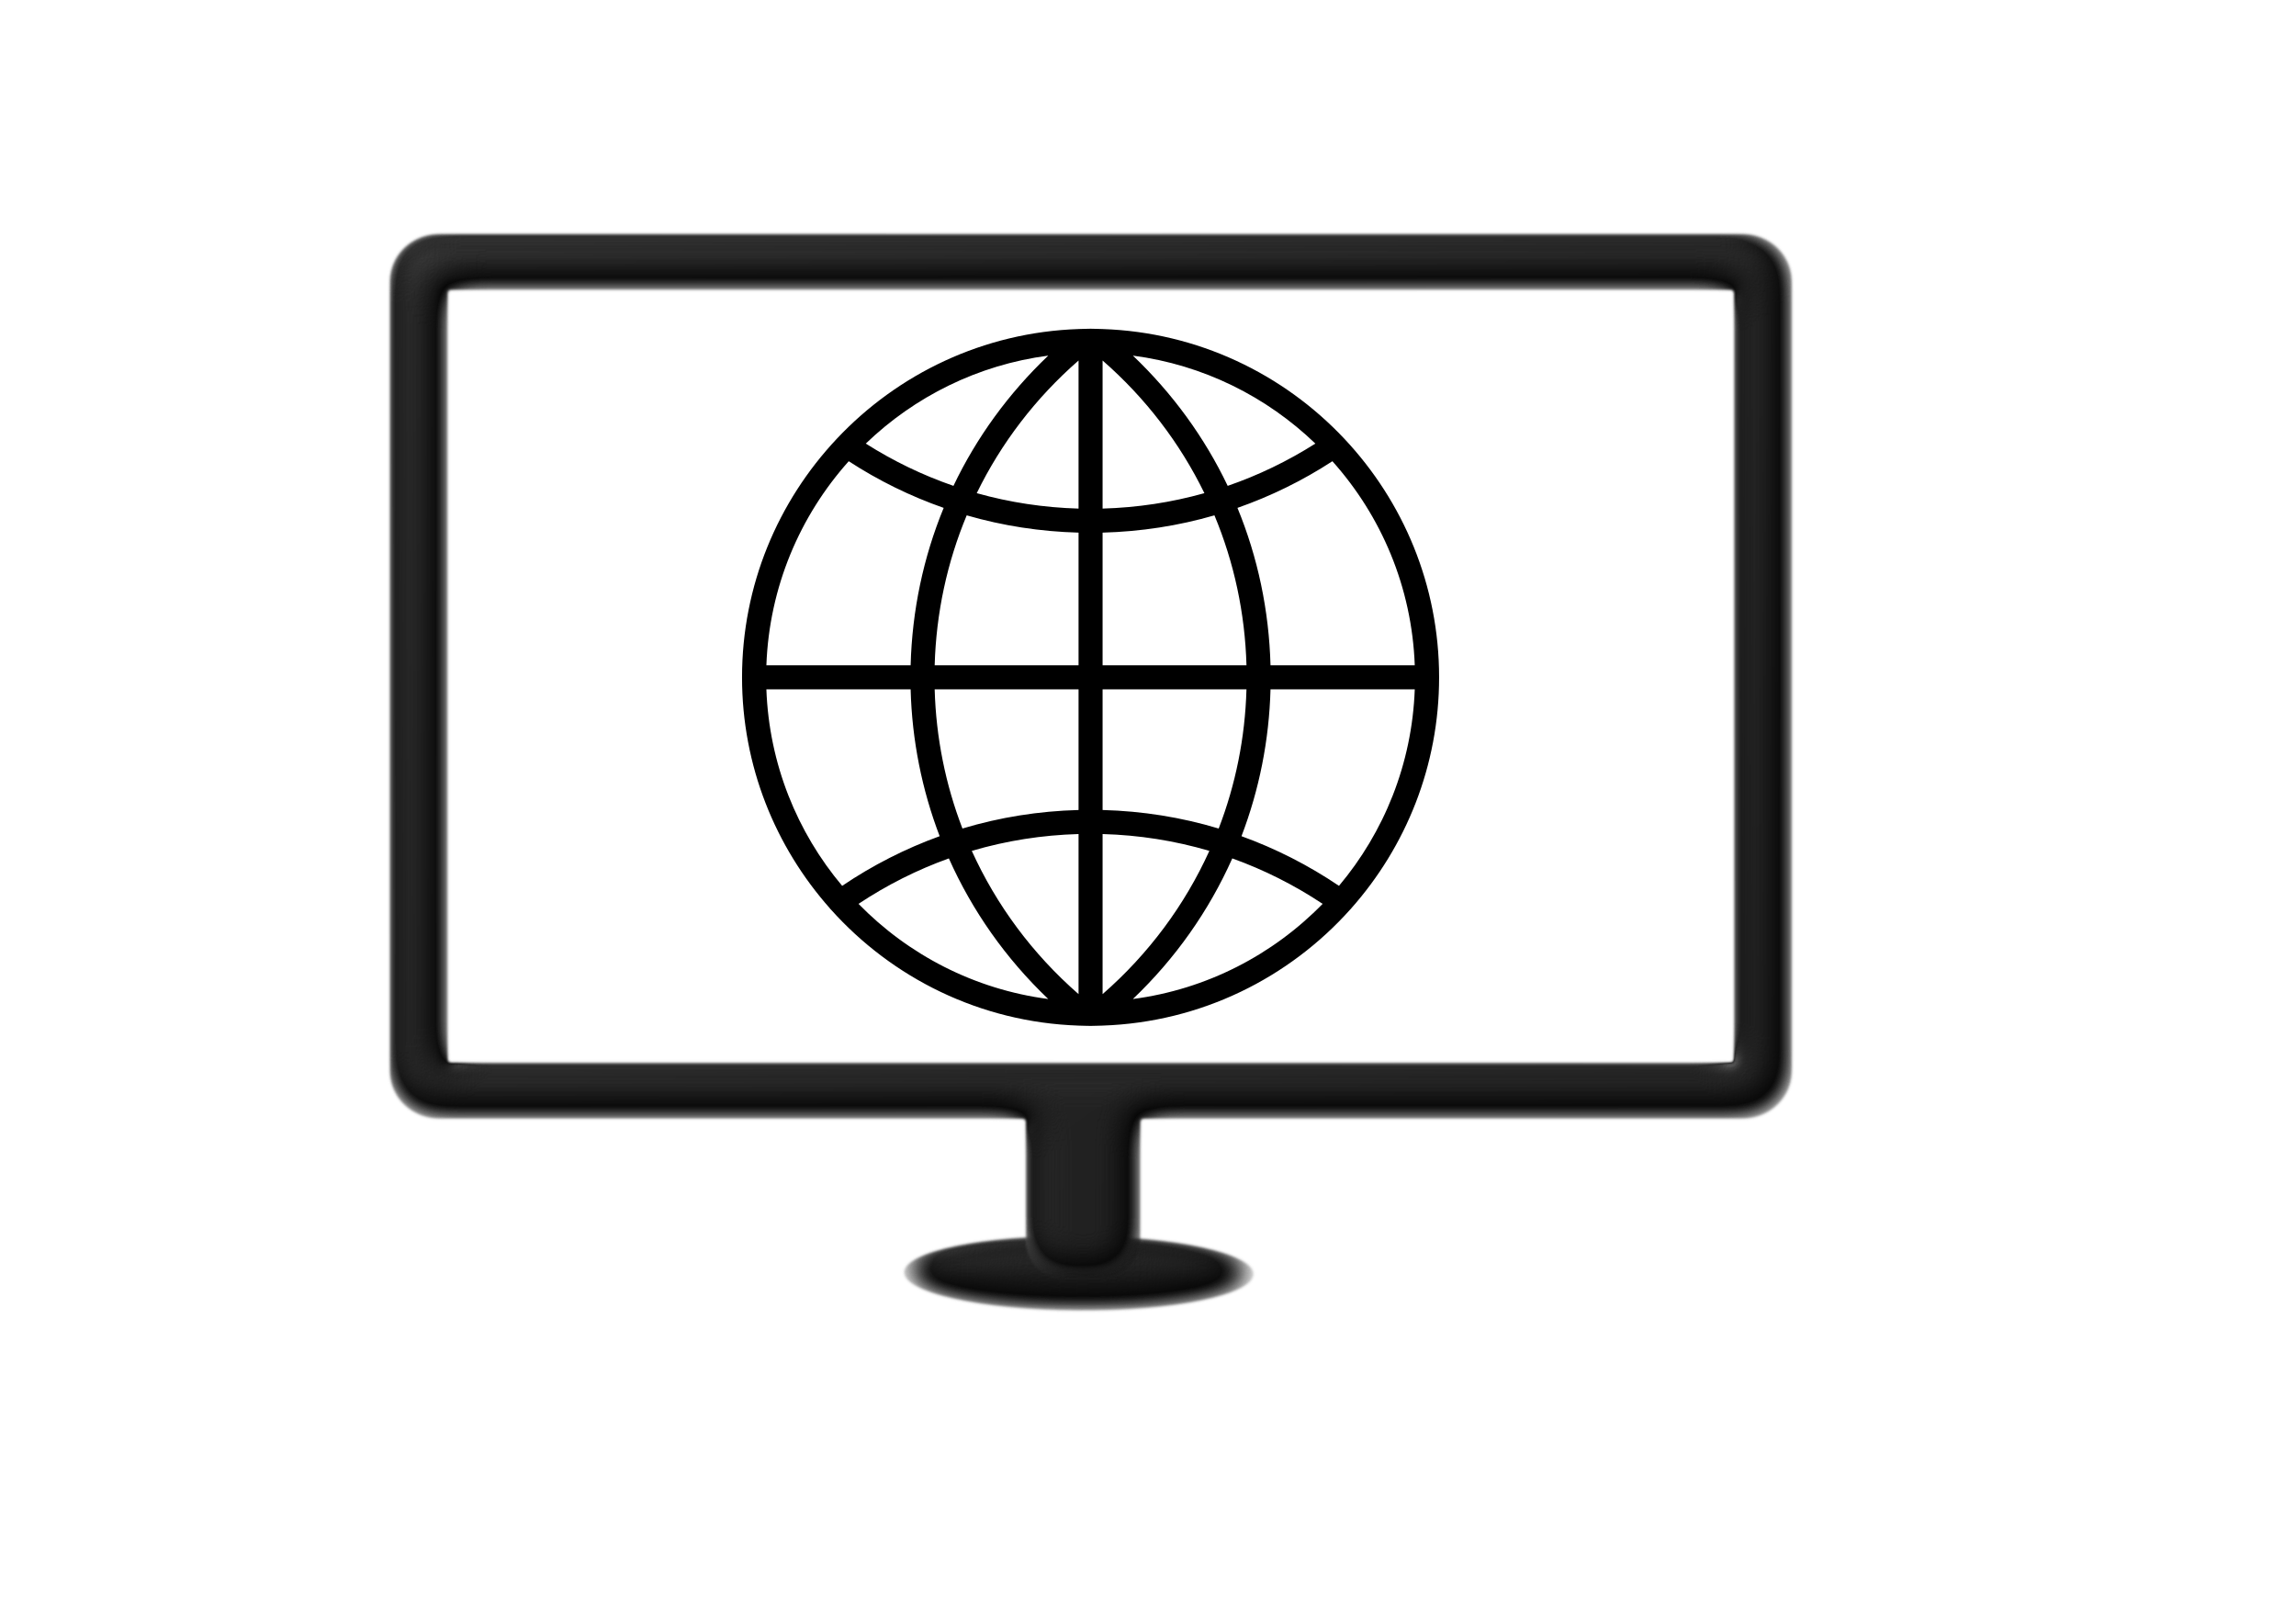
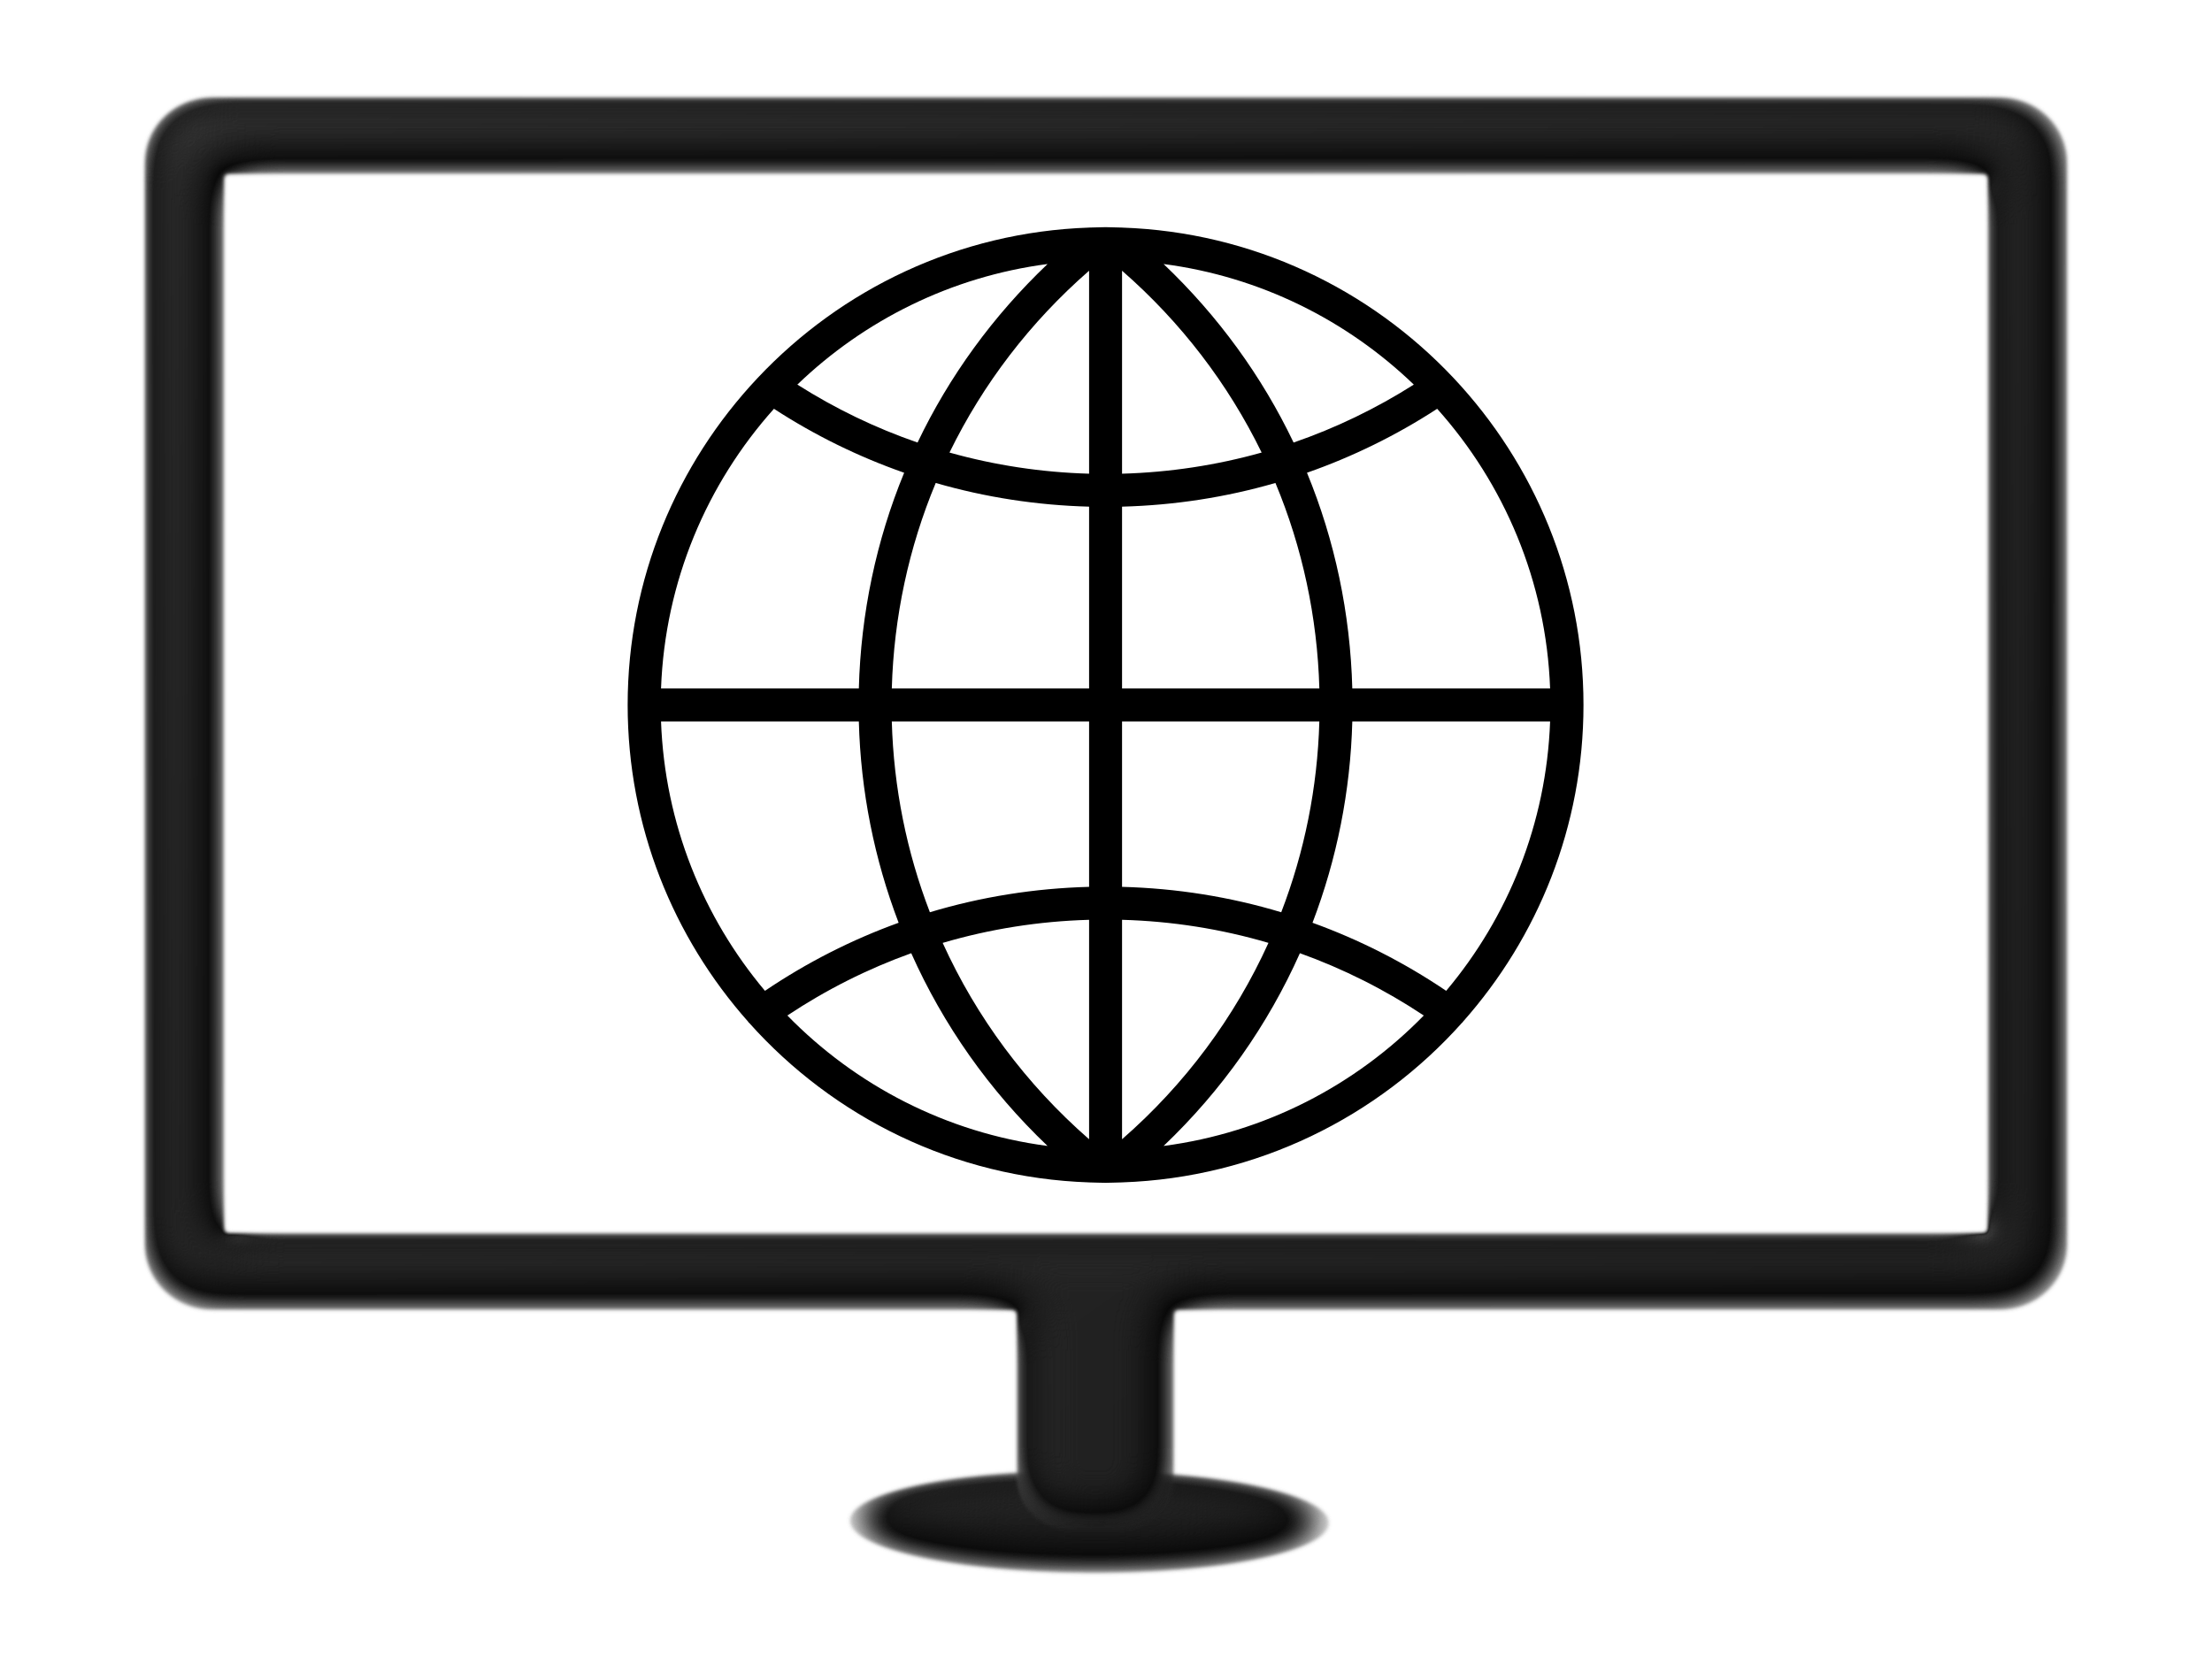
- <svg xmlns="http://www.w3.org/2000/svg" width="297mm" height="210mm" version="1.1" viewBox="0 0 1052.362 744.094" id="svg2">
+ <svg xmlns="http://www.w3.org/2000/svg" width="208.672mm" height="156.988mm" version="1.1" viewBox="0 0 739.39 556.256" id="svg2">
  <defs id="defs4">
-     <filter id="b" color-interpolation-filters="sRGB">
+     <filter id="b" style="color-interpolation-filters:sRGB">
      <feGaussianBlur result="result1" stdDeviation="1" id="feGaussianBlur7" />
      <feComposite in="result1" in2="result1" operator="in" result="result4" id="feComposite9" />
      <feBlend in="result1" in2="result4" mode="screen" result="result5" id="feBlend11" />
      <feGaussianBlur in="result5" result="result6" stdDeviation="8" id="feGaussianBlur13" />
      <feComposite in="result6" in2="result5" operator="atop" result="result8" id="feComposite15" />
      <feComposite in="result6" in2="result8" operator="in" result="fbSourceGraphic" id="feComposite17" />
      <feGaussianBlur in="fbSourceGraphic" result="result0" stdDeviation="2.5" id="feGaussianBlur19" />
-       <feSpecularLighting lighting-color="rgb(255,255,255)" in="result0" result="result1" specularConstant="1.5" specularExponent="45" id="feSpecularLighting21">
+       <feSpecularLighting lighting-color="#ffffff" in="result0" result="result1" specularConstant="1.5" specularExponent="45" id="feSpecularLighting21">
        <fePointLight x="-6000" y="-9000" z="21000" id="fePointLight23" />
      </feSpecularLighting>
      <feComposite in="result1" in2="fbSourceGraphic" operator="in" result="result2" id="feComposite25" />
-       <feComposite in="fbSourceGraphic" in2="result2" k2="1" k3="1" operator="arithmetic" result="result4" id="feComposite27" />
-       <feComposite in="result9" in2="result4" operator="in" result="result91" id="feComposite29" />
+       <feComposite in="fbSourceGraphic" in2="result2" k2="1" k3="1" operator="arithmetic" result="result4" id="feComposite27" k1="0" k4="0" />
+       <feComposite in2="result4" operator="in" result="result91" id="feComposite29" />
      <feBlend in2="result91" mode="multiply" id="feBlend31" />
    </filter>
-     <filter id="a" color-interpolation-filters="sRGB">
+     <filter id="a" style="color-interpolation-filters:sRGB">
      <feGaussianBlur result="result1" stdDeviation="1" id="feGaussianBlur34" />
      <feComposite in="result1" in2="result1" operator="in" result="result4" id="feComposite36" />
      <feBlend in="result1" in2="result4" mode="screen" result="result5" id="feBlend38" />
      <feGaussianBlur in="result5" result="result6" stdDeviation="8" id="feGaussianBlur40" />
      <feComposite in="result6" in2="result5" operator="atop" result="result8" id="feComposite42" />
      <feComposite in="result6" in2="result8" operator="in" result="fbSourceGraphic" id="feComposite44" />
      <feGaussianBlur in="fbSourceGraphic" result="result0" stdDeviation="2.5" id="feGaussianBlur46" />
-       <feSpecularLighting lighting-color="rgb(255,255,255)" in="result0" result="result1" specularConstant="1.5" specularExponent="45" id="feSpecularLighting48">
+       <feSpecularLighting lighting-color="#ffffff" in="result0" result="result1" specularConstant="1.5" specularExponent="45" id="feSpecularLighting48">
        <fePointLight x="-6000" y="-9000" z="21000" id="fePointLight50" />
      </feSpecularLighting>
      <feComposite in="result1" in2="fbSourceGraphic" operator="in" result="result2" id="feComposite52" />
-       <feComposite in="fbSourceGraphic" in2="result2" k2="1" k3="1" operator="arithmetic" result="result4" id="feComposite54" />
-       <feComposite in="result9" in2="result4" operator="in" result="result91" id="feComposite56" />
+       <feComposite in="fbSourceGraphic" in2="result2" k2="1" k3="1" operator="arithmetic" result="result4" id="feComposite54" k1="0" k4="0" />
+       <feComposite in2="result4" operator="in" result="result91" id="feComposite56" />
      <feBlend in2="result91" mode="multiply" id="feBlend58" />
    </filter>
  </defs>
-   <g transform="translate(0 -308.27)" id="g60">
-     <path d="m634.38 910.44a45.962 28.789 0 0 1 -45 28.78 45.962 28.789 0 0 1 -46.89 -27.57" fill-opacity="0" id="path62" />
-     <g transform="translate(-78.792 47.477)" fill="#0000cd" id="g64">
-       <ellipse transform="matrix(.99998 .0063245 -.029184 .99957 0 0)" cx="597.81" cy="840.85" rx="80.301" ry="17.185" fill="#000" filter="url(#a)" id="ellipse66" />
-       <path transform="matrix(1.0025 0 0 .96796 -1.4683 310.03)" d="m280.68 73.131c-5.083 0-9.176 4.093-9.176 9.176v374.03c0 5.083 4.093 9.176 9.176 9.176h596.27c5.083 0 9.176-4.093 9.176-9.176v-374.03c0-5.083-4.093-9.176-9.176-9.176h-596.27zm286.32 401.94c-2.586 0-4.668 2.083-4.668 4.67v56.965c0 2.586 2.082 4.668 4.668 4.668h16.559c2.586 0 4.67-2.082 4.67-4.668v-56.965c0-2.586-2.083-4.67-4.67-4.67h-16.559z" fill-opacity="0" filter="url(#b)" stroke="#000" stroke-linecap="round" stroke-linejoin="round" stroke-width="26.534" id="path68" />
+   <g transform="translate(-130.3068,-382.9708)" id="g60">
+     <path d="m 634.38,910.44 a 45.962,28.789 0 0 1 -45,28.78 45.962,28.789 0 0 1 -46.89,-27.57" id="path62" style="fill-opacity:0" />
+     <g transform="translate(-78.792,47.477)" id="g64" style="fill:#0000cd">
+       <ellipse transform="matrix(0.99998,0.0063245,-0.029184,0.99957,0,0)" cx="597.81" cy="840.85" rx="80.301" ry="17.185" id="ellipse66" style="fill:#000000;filter:url(#a)" />
+       <path transform="matrix(1.0025,0,0,0.96796,-1.4683,310.03)" d="m 280.68,73.131 c -5.083,0 -9.176,4.093 -9.176,9.176 l 0,374.03 c 0,5.083 4.093,9.176 9.176,9.176 l 596.27,0 c 5.083,0 9.176,-4.093 9.176,-9.176 l 0,-374.03 c 0,-5.083 -4.093,-9.176 -9.176,-9.176 l -596.27,0 z M 567,475.071 c -2.586,0 -4.668,2.083 -4.668,4.67 l 0,56.965 c 0,2.586 2.082,4.668 4.668,4.668 l 16.559,0 c 2.586,0 4.67,-2.082 4.67,-4.668 l 0,-56.965 c 0,-2.586 -2.083,-4.67 -4.67,-4.67 l -16.559,0 z" id="path68" style="fill-opacity:0;stroke:#000000;stroke-width:26.534;stroke-linecap:round;stroke-linejoin:round;filter:url(#b)" />
    </g>
  </g>
-   <path d="m 619.328,416.279 c 25.031,-28.209 40.279,-65.293 40.279,-105.885 0,-42.234 -16.504,-80.662 -43.363,-109.257 0,0 0,-0.005 0,-0.005 -0.022,-0.033 -0.055,-0.044 -0.072,-0.072 -27.978,-29.741 -67.177,-48.778 -110.777,-50.271 l -0.006,-0.006 -3.112,-0.083 c -0.804,-0.028 -1.609,-0.055 -2.418,-0.055 -0.81,0 -1.614,0.028 -2.418,0.055 l -3.101,0.083 -0.006,0.006 c -43.6,1.493 -82.799,20.53 -110.777,50.271 -0.022,0.028 -0.055,0.039 -0.072,0.072 0,0 0,0.005 -0.005,0.011 -26.865,28.589 -43.369,67.017 -43.369,109.251 0,40.593 15.248,77.676 40.279,105.885 0.033,0.05 0.033,0.105 0.072,0.154 0.099,0.138 0.242,0.204 0.347,0.331 28.127,31.443 68.482,51.698 113.52,53.24 l 0.006,0.006 3.101,0.083 c 0.81,0.022 1.614,0.05 2.424,0.05 0.81,0 1.614,-0.028 2.418,-0.055 l 3.101,-0.083 0.006,-0.006 c 45.087,-1.548 85.487,-21.841 113.614,-53.35 0.072,-0.094 0.187,-0.121 0.253,-0.22 0.044,-0.044 0.044,-0.099 0.077,-0.149 z m -268.063,-100.377 66.119,0 c 0.622,23.351 5.184,46.04 13.303,67.298 -15.666,5.668 -30.644,13.27 -44.68,22.756 -20.641,-24.552 -33.486,-55.846 -34.742,-90.054 z m 37.75,-104.536 c 13.705,8.913 28.297,16.052 43.518,21.384 -9.32,22.624 -14.476,47.015 -15.149,72.135 l -66.119,0 c 1.317,-35.844 15.352,-68.482 37.75,-93.519 z m 259.436,93.519 -66.119,0 c -0.672,-25.119 -5.828,-49.511 -15.149,-72.135 15.22,-5.332 29.812,-12.471 43.518,-21.384 22.398,25.036 36.434,57.675 37.75,93.519 z M 494.35,233.07 c -15.925,-0.452 -31.558,-2.826 -46.663,-7.067 11.166,-22.905 26.931,-43.578 46.663,-60.792 l 0,67.86 z m 0,11.017 0,60.798 -65.948,0 c 0.678,-23.951 5.701,-47.181 14.686,-68.719 16.559,4.798 33.751,7.453 51.263,7.921 z m 11.017,0 c 17.512,-0.468 34.704,-3.118 51.268,-7.921 8.984,21.538 14.008,44.768 14.686,68.719 l -65.954,0 0,-60.798 z m 0,-11.017 0,-67.86 c 19.732,17.214 35.497,37.888 46.663,60.792 -15.104,4.242 -30.738,6.616 -46.663,7.067 z m 57.339,-10.417 c -10.582,-22.172 -25.268,-42.372 -43.451,-59.685 32.258,4.22 61.283,18.806 83.636,40.312 -12.692,8.053 -26.155,14.532 -40.185,19.374 z m -125.694,0 c -14.03,-4.842 -27.493,-11.32 -40.179,-19.374 22.348,-21.505 51.378,-36.092 83.636,-40.312 -18.189,17.313 -32.875,37.513 -43.457,59.685 z m -8.61,93.249 65.948,0 0,55.295 c -18.217,0.485 -36.065,3.327 -53.218,8.489 -7.751,-20.134 -12.108,-41.645 -12.73,-63.784 z m 65.948,66.312 0,73.363 c -21.12,-18.426 -37.678,-40.813 -48.938,-65.645 15.793,-4.655 32.197,-7.244 48.938,-7.717 z m 11.017,73.363 0,-73.363 c 16.741,0.468 33.145,3.063 48.938,7.712 -11.259,24.838 -27.818,47.225 -48.938,65.651 z m 0,-84.38 0,-55.295 65.948,0 c -0.622,22.139 -4.98,43.65 -12.736,63.789 -17.148,-5.167 -34.996,-8.009 -53.213,-8.494 z m 76.966,-55.295 66.119,0 c -1.256,34.208 -14.096,65.502 -34.742,90.054 -14.036,-9.486 -29.014,-17.088 -44.68,-22.756 8.125,-21.258 12.681,-43.947 13.303,-67.298 z m -188.839,98.306 c 13.033,-8.659 26.909,-15.622 41.408,-20.828 10.714,24.017 26.094,45.903 45.561,64.439 -33.883,-4.434 -64.208,-20.299 -86.969,-43.611 z m 125.76,43.611 c 19.467,-18.531 34.847,-40.416 45.561,-64.439 14.499,5.206 28.369,12.168 41.408,20.828 -22.761,23.312 -53.086,39.177 -86.969,43.611 z" id="path5509" />
-   <g id="g5511" transform="matrix(5.508553,0,0,5.508553,340.1102,150.6457)" />
-   <g id="g5513" transform="matrix(5.508553,0,0,5.508553,340.1102,150.6457)" />
-   <g id="g5515" transform="matrix(5.508553,0,0,5.508553,340.1102,150.6457)" />
-   <g id="g5517" transform="matrix(5.508553,0,0,5.508553,340.1102,150.6457)" />
-   <g id="g5519" transform="matrix(5.508553,0,0,5.508553,340.1102,150.6457)" />
-   <g id="g5521" transform="matrix(5.508553,0,0,5.508553,340.1102,150.6457)" />
-   <g id="g5523" transform="matrix(5.508553,0,0,5.508553,340.1102,150.6457)" />
-   <g id="g5525" transform="matrix(5.508553,0,0,5.508553,340.1102,150.6457)" />
-   <g id="g5527" transform="matrix(5.508553,0,0,5.508553,340.1102,150.6457)" />
-   <g id="g5529" transform="matrix(5.508553,0,0,5.508553,340.1102,150.6457)" />
-   <g id="g5531" transform="matrix(5.508553,0,0,5.508553,340.1102,150.6457)" />
-   <g id="g5533" transform="matrix(5.508553,0,0,5.508553,340.1102,150.6457)" />
-   <g id="g5535" transform="matrix(5.508553,0,0,5.508553,340.1102,150.6457)" />
-   <g id="g5537" transform="matrix(5.508553,0,0,5.508553,340.1102,150.6457)" />
-   <g id="g5539" transform="matrix(5.508553,0,0,5.508553,340.1102,150.6457)" />
+   <path d="m 489.021,341.578 c 25.031,-28.209 40.279,-65.293 40.279,-105.885 0,-42.234 -16.504,-80.662 -43.363,-109.257 0,0 0,-0.005 0,-0.005 -0.022,-0.033 -0.055,-0.044 -0.072,-0.072 C 457.887,96.619 418.688,77.581 375.088,76.089 l -0.006,-0.006 -3.112,-0.083 c -0.804,-0.028 -1.609,-0.055 -2.418,-0.055 -0.81,0 -1.614,0.028 -2.418,0.055 l -3.101,0.083 -0.006,0.006 c -43.6,1.493 -82.799,20.53 -110.777,50.271 -0.022,0.028 -0.055,0.039 -0.072,0.072 0,0 0,0.005 -0.005,0.011 -26.865,28.589 -43.369,67.017 -43.369,109.251 0,40.593 15.248,77.676 40.279,105.885 0.033,0.05 0.033,0.105 0.072,0.154 0.099,0.138 0.242,0.204 0.347,0.331 28.127,31.443 68.482,51.698 113.52,53.24 l 0.006,0.006 3.101,0.083 c 0.81,0.022 1.614,0.05 2.424,0.05 0.81,0 1.614,-0.028 2.418,-0.055 l 3.101,-0.083 0.006,-0.006 c 45.087,-1.548 85.487,-21.841 113.614,-53.35 0.072,-0.094 0.187,-0.121 0.253,-0.22 0.044,-0.044 0.044,-0.099 0.077,-0.149 z m -268.063,-100.377 66.119,0 c 0.622,23.351 5.184,46.04 13.303,67.298 -15.666,5.668 -30.644,13.27 -44.68,22.756 -20.641,-24.552 -33.486,-55.846 -34.742,-90.054 z M 258.708,136.666 c 13.705,8.913 28.297,16.052 43.518,21.384 -9.32,22.624 -14.476,47.015 -15.149,72.135 l -66.119,0 c 1.317,-35.844 15.352,-68.482 37.75,-93.519 z m 259.436,93.519 -66.119,0 c -0.672,-25.119 -5.828,-49.511 -15.149,-72.135 15.22,-5.332 29.812,-12.471 43.518,-21.384 22.398,25.036 36.434,57.675 37.75,93.519 z M 364.043,158.369 c -15.925,-0.452 -31.558,-2.826 -46.663,-7.067 11.166,-22.905 26.931,-43.578 46.663,-60.792 l 0,67.86 z m 0,11.017 0,60.798 -65.948,0 c 0.678,-23.951 5.701,-47.181 14.686,-68.719 16.559,4.798 33.751,7.453 51.263,7.921 z m 11.017,0 c 17.512,-0.468 34.704,-3.118 51.268,-7.921 8.984,21.538 14.008,44.768 14.686,68.719 l -65.954,0 0,-60.798 z m 0,-11.017 0,-67.86 c 19.732,17.214 35.497,37.888 46.663,60.792 -15.104,4.242 -30.738,6.616 -46.663,7.067 z m 57.339,-10.417 c -10.582,-22.172 -25.268,-42.372 -43.451,-59.685 32.258,4.22 61.283,18.806 83.636,40.312 -12.692,8.053 -26.155,14.532 -40.185,19.374 z m -125.694,0 c -14.03,-4.842 -27.493,-11.32 -40.179,-19.374 22.348,-21.505 51.378,-36.092 83.636,-40.312 -18.189,17.313 -32.875,37.513 -43.457,59.685 z m -8.61,93.249 65.948,0 0,55.295 c -18.217,0.485 -36.065,3.327 -53.218,8.489 -7.751,-20.134 -12.108,-41.645 -12.73,-63.784 z m 65.948,66.312 0,73.363 c -21.12,-18.426 -37.678,-40.813 -48.938,-65.645 15.793,-4.655 32.197,-7.244 48.938,-7.717 z m 11.017,73.363 0,-73.363 c 16.741,0.468 33.145,3.063 48.938,7.712 -11.259,24.838 -27.818,47.225 -48.938,65.651 z m 0,-84.38 0,-55.295 65.948,0 c -0.622,22.139 -4.98,43.65 -12.736,63.789 -17.148,-5.167 -34.996,-8.009 -53.213,-8.494 z m 76.966,-55.295 66.119,0 c -1.256,34.208 -14.096,65.502 -34.742,90.054 -14.036,-9.486 -29.014,-17.088 -44.68,-22.756 8.125,-21.258 12.681,-43.947 13.303,-67.298 z m -188.839,98.306 c 13.033,-8.659 26.909,-15.622 41.408,-20.828 10.714,24.017 26.094,45.903 45.561,64.439 -33.883,-4.434 -64.208,-20.299 -86.969,-43.611 z m 125.76,43.611 c 19.467,-18.531 34.847,-40.416 45.561,-64.439 14.499,5.206 28.369,12.168 41.408,20.828 -22.761,23.312 -53.086,39.177 -86.969,43.611 z" id="path5509" />
+   <g id="g5511" transform="matrix(5.508553,0,0,5.508553,209.8034,75.94483)" />
+   <g id="g5513" transform="matrix(5.508553,0,0,5.508553,209.8034,75.94483)" />
+   <g id="g5515" transform="matrix(5.508553,0,0,5.508553,209.8034,75.94483)" />
+   <g id="g5517" transform="matrix(5.508553,0,0,5.508553,209.8034,75.94483)" />
+   <g id="g5519" transform="matrix(5.508553,0,0,5.508553,209.8034,75.94483)" />
+   <g id="g5521" transform="matrix(5.508553,0,0,5.508553,209.8034,75.94483)" />
+   <g id="g5523" transform="matrix(5.508553,0,0,5.508553,209.8034,75.94483)" />
+   <g id="g5525" transform="matrix(5.508553,0,0,5.508553,209.8034,75.94483)" />
+   <g id="g5527" transform="matrix(5.508553,0,0,5.508553,209.8034,75.94483)" />
+   <g id="g5529" transform="matrix(5.508553,0,0,5.508553,209.8034,75.94483)" />
+   <g id="g5531" transform="matrix(5.508553,0,0,5.508553,209.8034,75.94483)" />
+   <g id="g5533" transform="matrix(5.508553,0,0,5.508553,209.8034,75.94483)" />
+   <g id="g5535" transform="matrix(5.508553,0,0,5.508553,209.8034,75.94483)" />
+   <g id="g5537" transform="matrix(5.508553,0,0,5.508553,209.8034,75.94483)" />
+   <g id="g5539" transform="matrix(5.508553,0,0,5.508553,209.8034,75.94483)" />
</svg>
